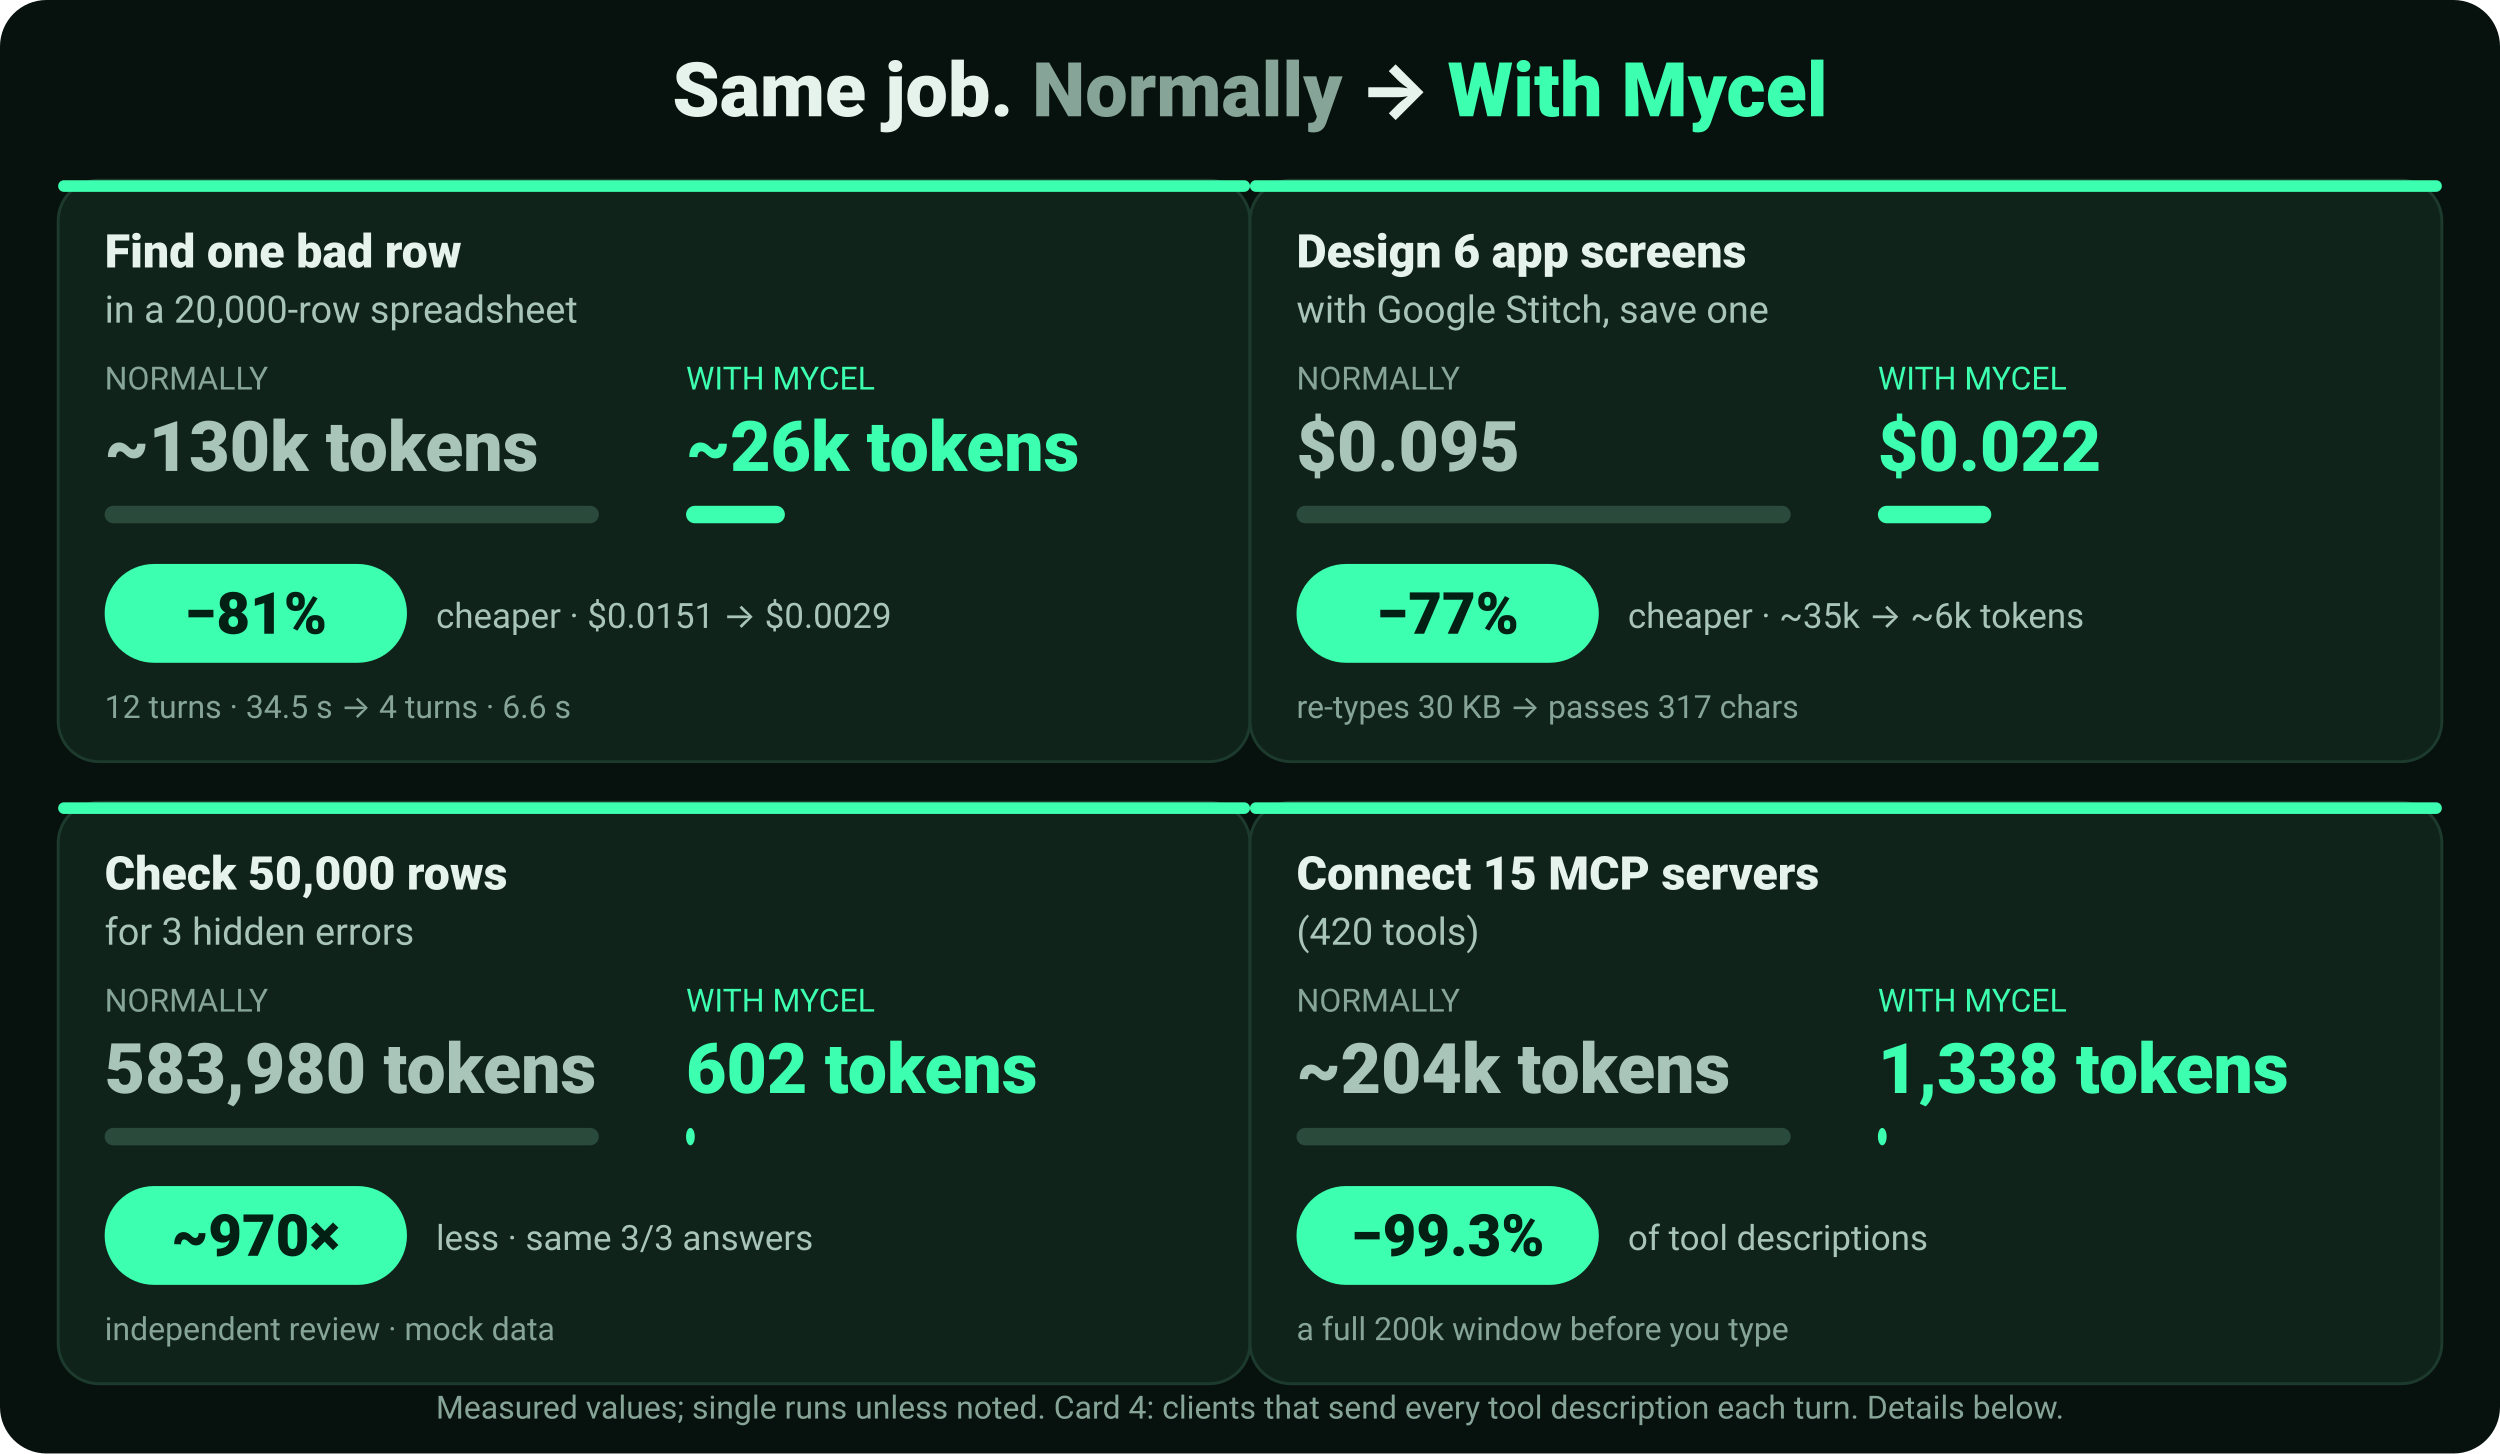
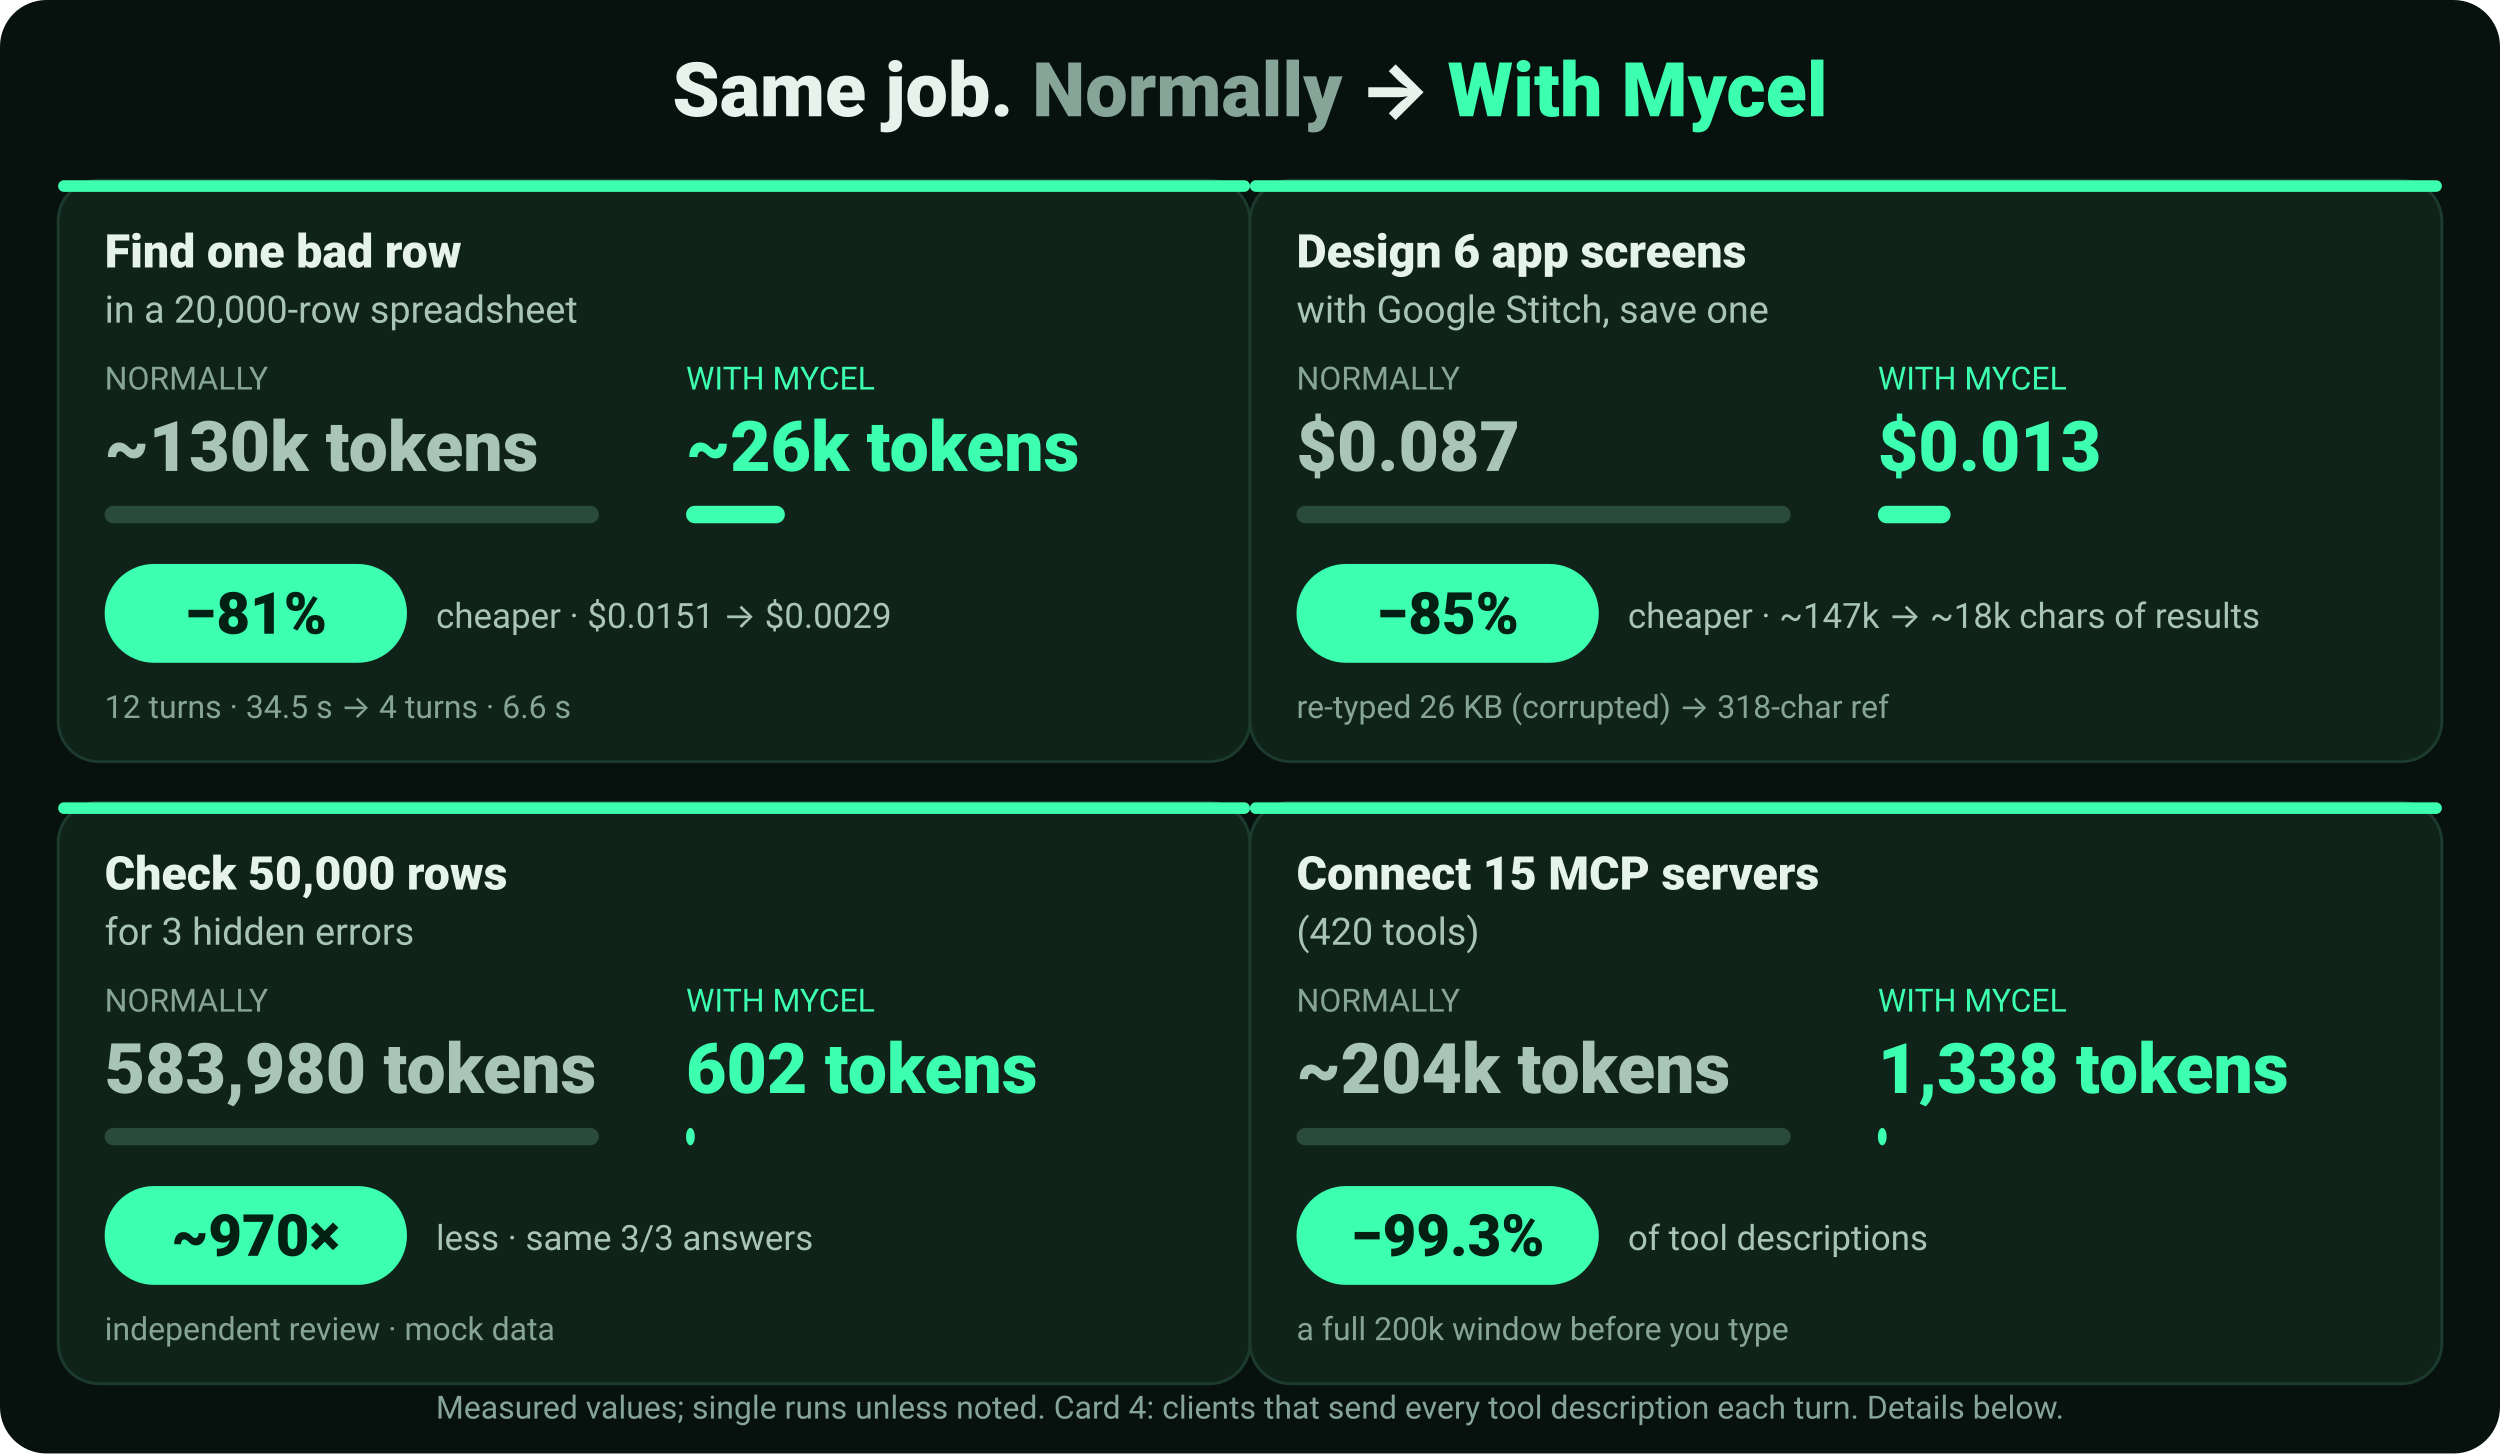
<svg xmlns="http://www.w3.org/2000/svg" viewBox="0 0 860 500" width="860" height="500" role="img" aria-labelledby="t d">
  <style>
text{font-family:system-ui,-apple-system,'Segoe UI',Roboto,sans-serif;fill:#E6F2EC}
.dim{fill:#86A497}.mid{fill:#A9C4B8}.g{fill:#3DFFB0}.b{font-weight:800}
.card{animation:in 9s ease-out infinite}
.c2{animation-delay:.25s}.c3{animation-delay:.5s}.c4{animation-delay:.75s}
@keyframes in{0%{opacity:0;transform:translateY(14px)}6%{opacity:1;transform:translateY(0)}92%{opacity:1;transform:translateY(0)}100%{opacity:0;transform:translateY(0)}}
.badge{transform-box:fill-box;transform-origin:center;animation:pop 9s ease-out infinite}
@keyframes pop{0%,10%{transform:scale(.6);opacity:0}18%{transform:scale(1.08);opacity:1}24%,92%{transform:scale(1);opacity:1}100%{opacity:0}}
.bar{transform-box:fill-box;transform-origin:left center;animation:grow 9s ease-out infinite}
@keyframes grow{0%,8%{transform:scaleX(0)}28%,100%{transform:scaleX(1)}}
@media (prefers-reduced-motion: reduce){.card,.badge,.bar{animation:none !important;opacity:1;transform:none}}
</style>
  <rect width="860" height="500" rx="16" fill="#07110D" />
  <text x="430" y="40" font-size="26" text-anchor="middle" class="b">Same job. <tspan class="dim">Normally</tspan> → <tspan class="g">With Mycel</tspan>
  </text>
  <g class="card c1">
    <rect x="20" y="62" width="410" height="200" rx="14" fill="#10231A" stroke="#1C3A2D" />
    <rect x="20" y="62" width="410" height="4" rx="2" fill="#3DFFB0" />
    <text x="36" y="92" font-size="16" class="b">Find one bad row</text>
    <text x="36" y="111" font-size="13" class="mid">in a 20,000-row spreadsheet</text>
    <text x="36" y="134" font-size="11" class="dim">NORMALLY</text>
    <text x="36" y="162" font-size="24" class="b mid">~130k tokens</text>
    <text x="236" y="134" font-size="11" class="g">WITH MYCEL</text>
    <text x="236" y="162" font-size="24" class="b g">~26k tokens</text>
    <rect x="36" y="174" width="170" height="6" rx="3" fill="#2A4A3C" />
    <rect class="bar" x="236" y="174" width="34" height="6" rx="3" fill="#3DFFB0" />
    <g class="badge">
      <rect x="36" y="194" width="104" height="34" rx="17" fill="#3DFFB0" />
      <text x="88" y="218" font-size="20" text-anchor="middle" class="b" style="fill:#032015">−81%</text>
    </g>
    <text x="150" y="216" font-size="12" class="mid">cheaper · $0.0151 → $0.0029</text>
    <text x="36" y="247" font-size="11" class="dim">12 turns · 34.5 s → 4 turns · 6.6 s</text>
  </g>
  <g class="card c2">
    <rect x="430" y="62" width="410" height="200" rx="14" fill="#10231A" stroke="#1C3A2D" />
    <rect x="430" y="62" width="410" height="4" rx="2" fill="#3DFFB0" />
    <text x="446" y="92" font-size="16" class="b">Design 6 app screens</text>
    <text x="446" y="111" font-size="13" class="mid">with Google Stitch, save one</text>
    <text x="446" y="134" font-size="11" class="dim">NORMALLY</text>
-     <text x="446" y="162" font-size="24" class="b mid">$0.095</text>
+     <text x="446" y="162" font-size="24" class="b mid">$0.087</text>
    <text x="646" y="134" font-size="11" class="g">WITH MYCEL</text>
-     <text x="646" y="162" font-size="24" class="b g">$0.022</text>
+     <text x="646" y="162" font-size="24" class="b g">$0.013</text>
    <rect x="446" y="174" width="170" height="6" rx="3" fill="#2A4A3C" />
-     <rect class="bar" x="646" y="174" width="39" height="6" rx="3" fill="#3DFFB0" />
+     <rect class="bar" x="646" y="174" width="25" height="6" rx="3" fill="#3DFFB0" />
    <g class="badge">
      <rect x="446" y="194" width="104" height="34" rx="17" fill="#3DFFB0" />
-       <text x="498" y="218" font-size="20" text-anchor="middle" class="b" style="fill:#032015">−77%</text>
+       <text x="498" y="218" font-size="20" text-anchor="middle" class="b" style="fill:#032015">−85%</text>
    </g>
-     <text x="560" y="216" font-size="12" class="mid">cheaper · ~35k → ~6k tokens</text>
-     <text x="446" y="247" font-size="11" class="dim">re-types 30 KB → passes 317 chars</text>
+     <text x="560" y="216" font-size="12" class="mid">cheaper · ~147k → ~18k chars of results</text>
+     <text x="446" y="247" font-size="11" class="dim">re-typed 26 KB (corrupted) → 318-char ref</text>
  </g>
  <g class="card c3">
    <rect x="20" y="276" width="410" height="200" rx="14" fill="#10231A" stroke="#1C3A2D" />
    <rect x="20" y="276" width="410" height="4" rx="2" fill="#3DFFB0" />
    <text x="36" y="306" font-size="16" class="b">Check 50,000 rows</text>
    <text x="36" y="325" font-size="13" class="mid">for 3 hidden errors</text>
    <text x="36" y="348" font-size="11" class="dim">NORMALLY</text>
    <text x="36" y="376" font-size="24" class="b mid">583,980 tokens</text>
    <text x="236" y="348" font-size="11" class="g">WITH MYCEL</text>
    <text x="236" y="376" font-size="24" class="b g">602 tokens</text>
    <rect x="36" y="388" width="170" height="6" rx="3" fill="#2A4A3C" />
    <rect class="bar" x="236" y="388" width="3" height="6" rx="3" fill="#3DFFB0" />
    <g class="badge">
      <rect x="36" y="408" width="104" height="34" rx="17" fill="#3DFFB0" />
      <text x="88" y="432" font-size="20" text-anchor="middle" class="b" style="fill:#032015">~970×</text>
    </g>
    <text x="150" y="430" font-size="12" class="mid">less · same 3/3 answers</text>
    <text x="36" y="461" font-size="11" class="dim">independent review · mock data</text>
  </g>
  <g class="card c4">
    <rect x="430" y="276" width="410" height="200" rx="14" fill="#10231A" stroke="#1C3A2D" />
    <rect x="430" y="276" width="410" height="4" rx="2" fill="#3DFFB0" />
    <text x="446" y="306" font-size="16" class="b">Connect 15 MCP servers</text>
    <text x="446" y="325" font-size="13" class="mid">(420 tools)</text>
    <text x="446" y="348" font-size="11" class="dim">NORMALLY</text>
    <text x="446" y="376" font-size="24" class="b mid">~204k tokens</text>
    <text x="646" y="348" font-size="11" class="g">WITH MYCEL</text>
    <text x="646" y="376" font-size="24" class="b g">1,338 tokens</text>
    <rect x="446" y="388" width="170" height="6" rx="3" fill="#2A4A3C" />
    <rect class="bar" x="646" y="388" width="3" height="6" rx="3" fill="#3DFFB0" />
    <g class="badge">
      <rect x="446" y="408" width="104" height="34" rx="17" fill="#3DFFB0" />
      <text x="498" y="432" font-size="20" text-anchor="middle" class="b" style="fill:#032015">−99.3%</text>
    </g>
    <text x="560" y="430" font-size="12" class="mid">of tool descriptions</text>
    <text x="446" y="461" font-size="11" class="dim">a full 200k window before you type</text>
  </g>
  <text x="430" y="488" font-size="11" text-anchor="middle" class="dim">Measured values; single runs unless noted. Card 4: clients that send every tool description each turn. Details below.</text>
</svg>
